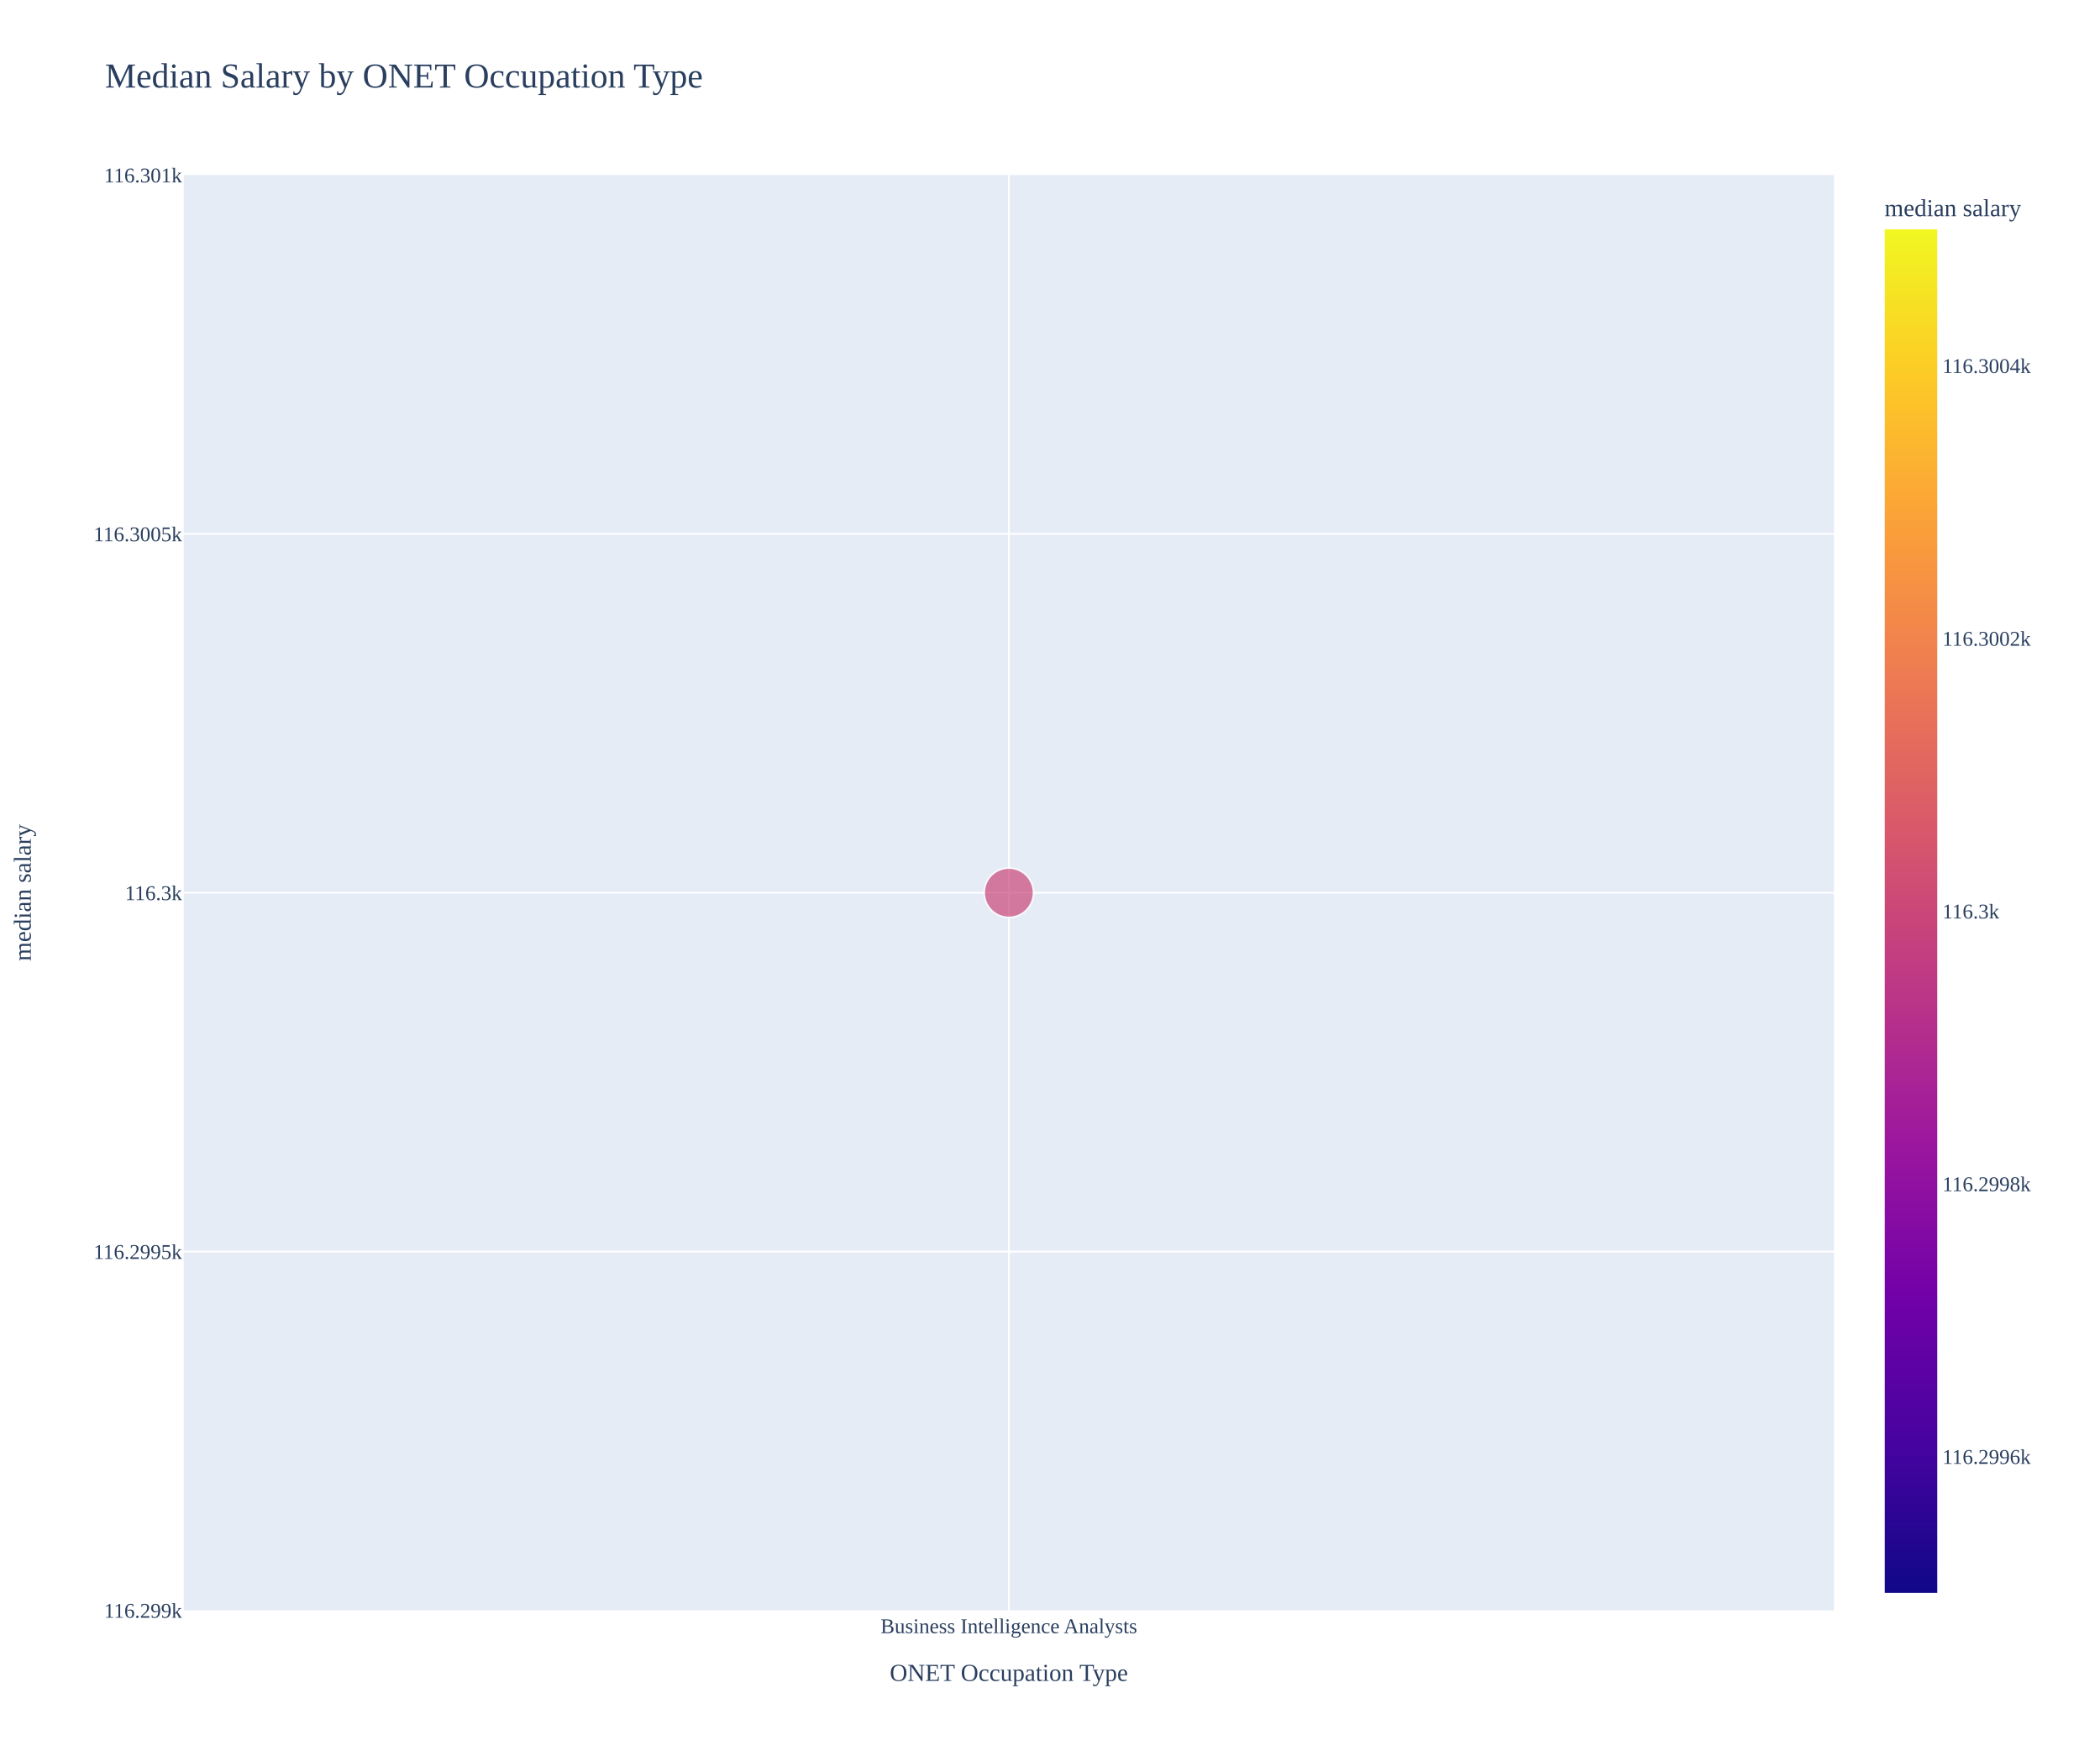
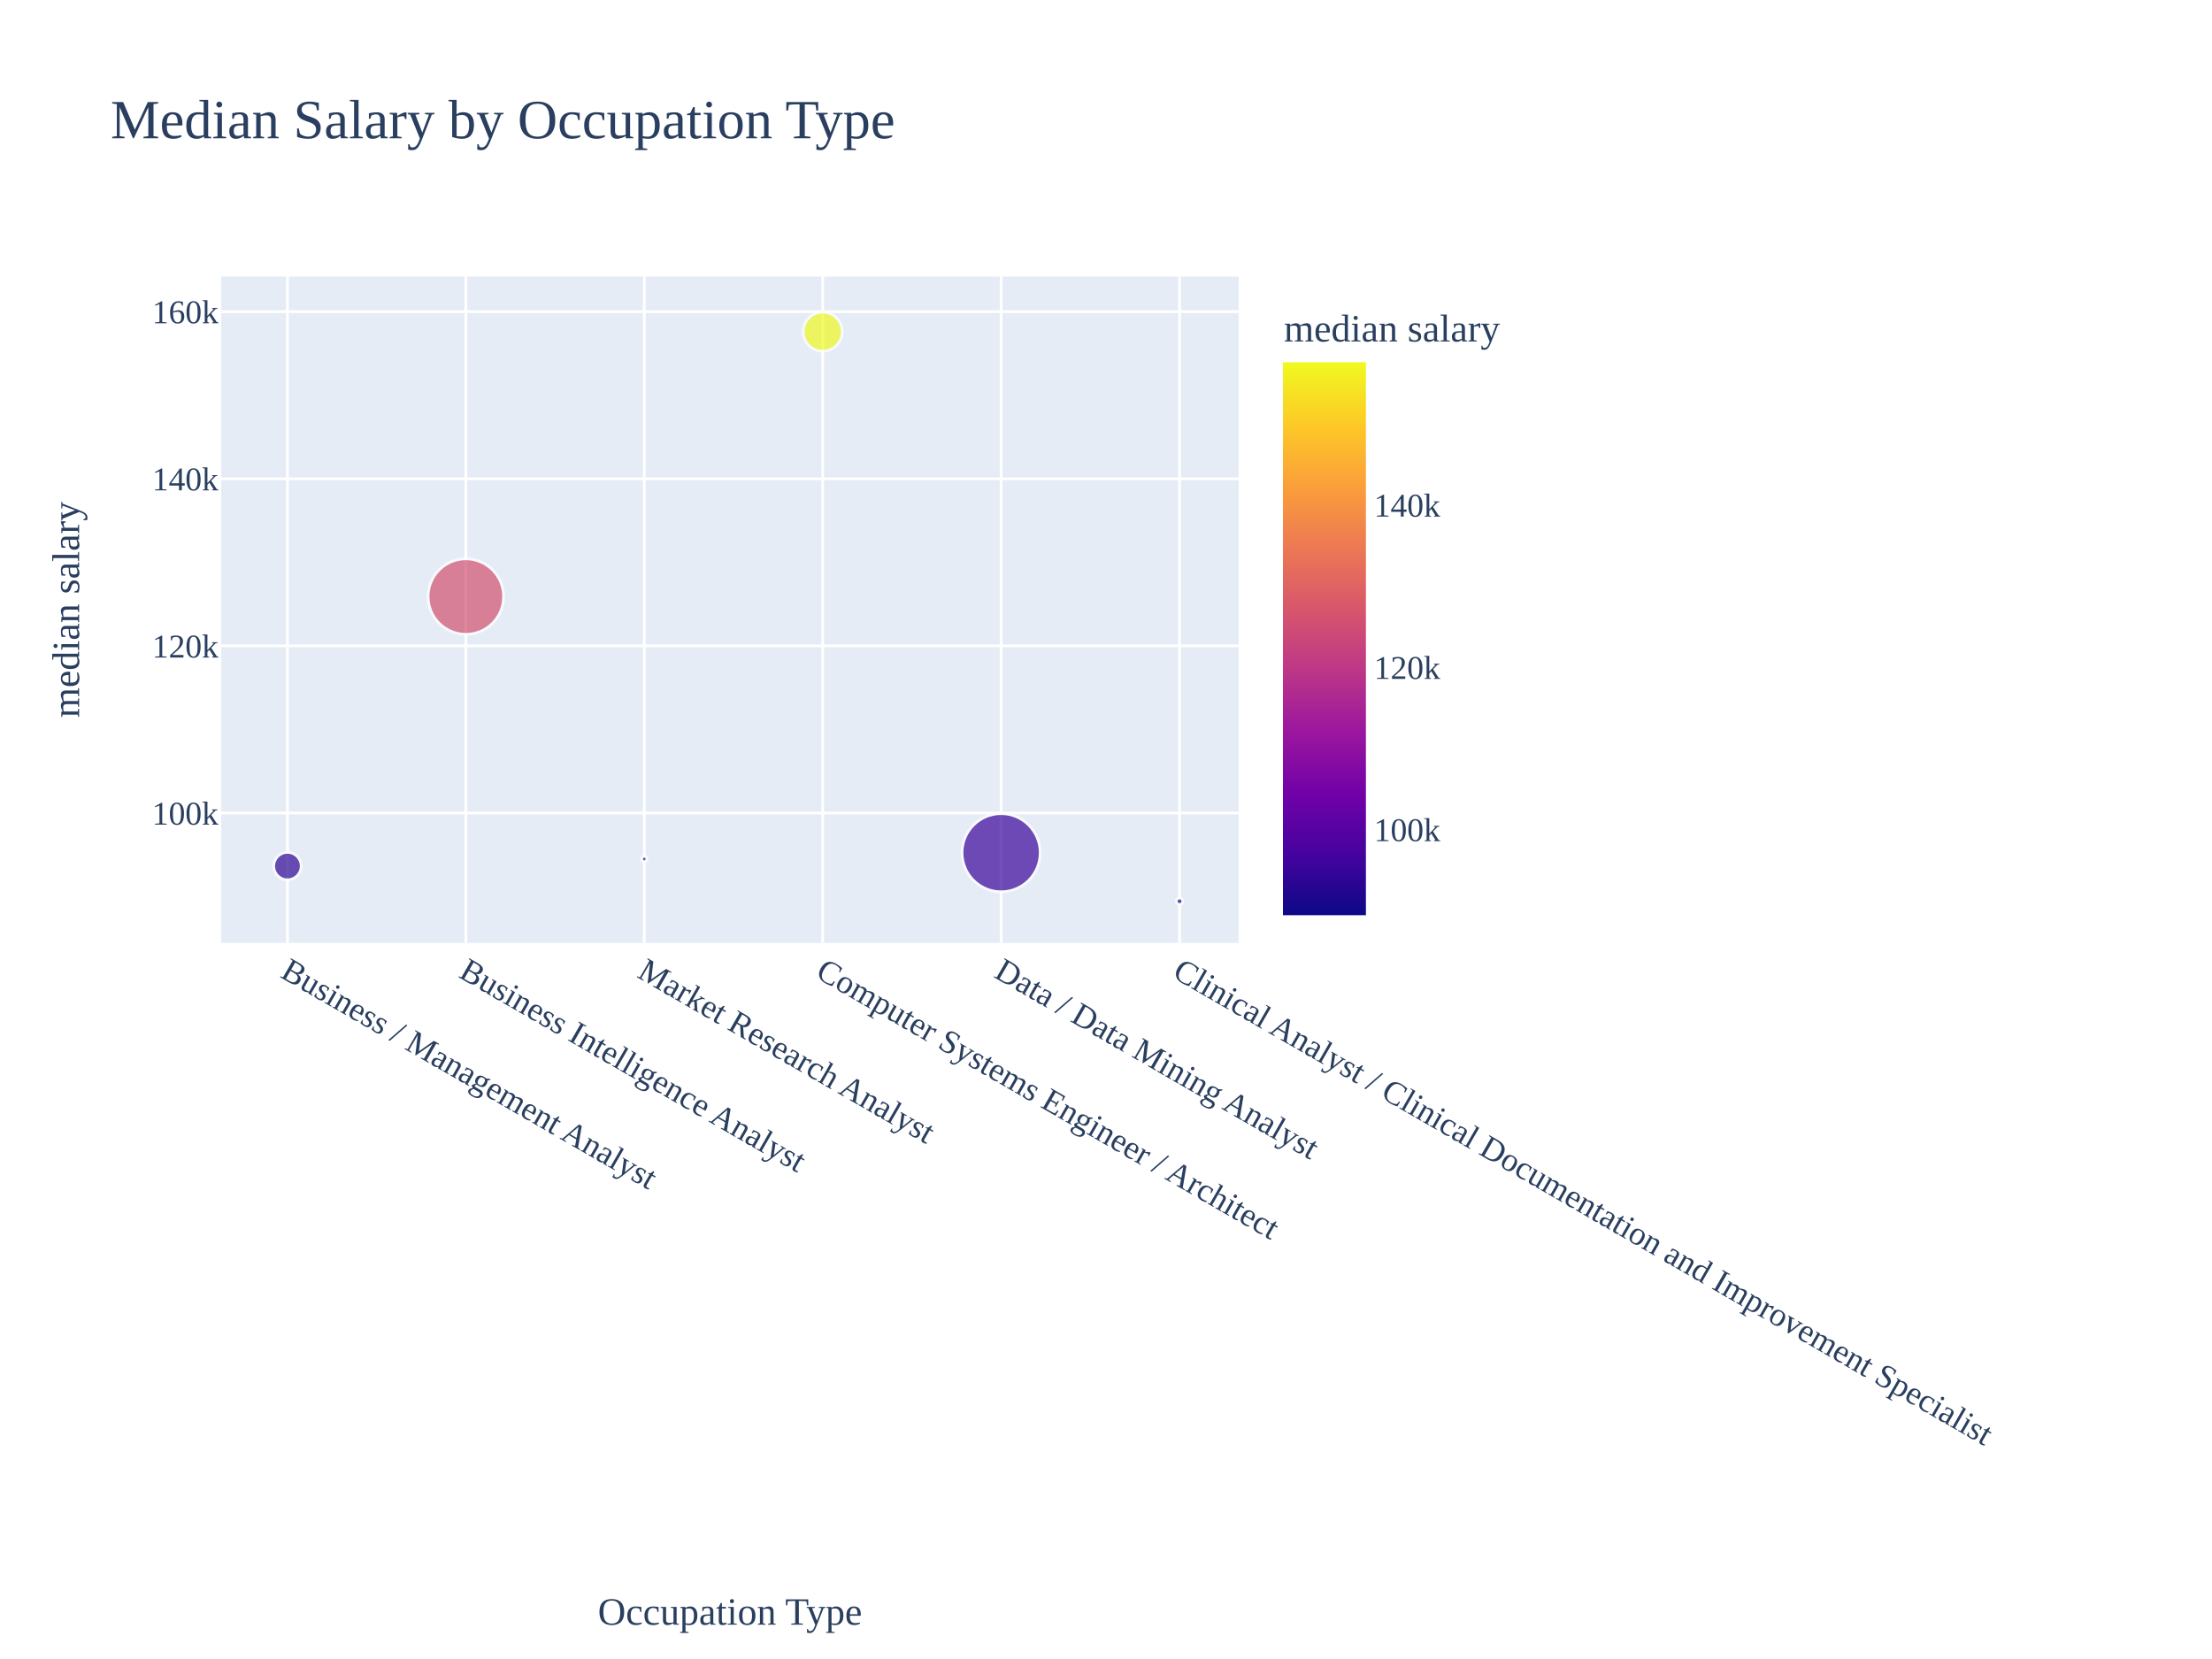
- <svg xmlns="http://www.w3.org/2000/svg" class="main-svg" width="1200" height="1000" style="" viewBox="0 0 1200 1000">
-   <rect x="0" y="0" width="1200" height="1000" style="fill: rgb(255, 255, 255); fill-opacity: 1;" />
-   <defs id="defs-61daa9">
+ <svg xmlns="http://www.w3.org/2000/svg" class="main-svg" width="800" height="600" style="" viewBox="0 0 800 600">
+   <rect x="0" y="0" width="800" height="600" style="fill: rgb(255, 255, 255); fill-opacity: 1;" />
+   <defs id="defs-e927df">
    <g class="clips">
-       <clipPath id="clip61daa9xyplot" class="plotclip">
-         <rect width="943" height="820" />
+       <clipPath id="clipe927dfxyplot" class="plotclip">
+         <rect width="368" height="241" />
      </clipPath>
-       <clipPath class="axesclip" id="clip61daa9x">
-         <rect x="105" y="0" width="943" height="1000" />
+       <clipPath class="axesclip" id="clipe927dfx">
+         <rect x="80" y="0" width="368" height="600" />
      </clipPath>
-       <clipPath class="axesclip" id="clip61daa9y">
-         <rect x="0" y="100" width="1200" height="820" />
+       <clipPath class="axesclip" id="clipe927dfy">
+         <rect x="0" y="100" width="800" height="241" />
      </clipPath>
-       <clipPath class="axesclip" id="clip61daa9xy">
-         <rect x="105" y="100" width="943" height="820" />
+       <clipPath class="axesclip" id="clipe927dfxy">
+         <rect x="80" y="100" width="368" height="241" />
      </clipPath>
    </g>
    <g class="gradients">
-       <linearGradient x1="0" y1="1" x2="0" y2="0" gradientUnits="objectBoundingBox" id="g61daa9-cbcoloraxis">
+       <linearGradient x1="0" y1="1" x2="0" y2="0" gradientUnits="objectBoundingBox" id="ge927df-cbcoloraxis">
        <stop offset="0%" stop-color="rgb(13, 8, 135)" stop-opacity="1" />
        <stop offset="11.111%" stop-color="rgb(70, 3, 159)" stop-opacity="1" />
        <stop offset="22.222%" stop-color="rgb(114, 1, 168)" stop-opacity="1" />
        <stop offset="33.333%" stop-color="rgb(156, 23, 158)" stop-opacity="1" />
        <stop offset="44.444%" stop-color="rgb(189, 55, 134)" stop-opacity="1" />
        <stop offset="55.556%" stop-color="rgb(216, 87, 107)" stop-opacity="1" />
        <stop offset="66.667%" stop-color="rgb(237, 121, 83)" stop-opacity="1" />
        <stop offset="77.778%" stop-color="rgb(251, 159, 58)" stop-opacity="1" />
        <stop offset="88.889%" stop-color="rgb(253, 202, 38)" stop-opacity="1" />
        <stop offset="100%" stop-color="rgb(240, 249, 33)" stop-opacity="1" />
      </linearGradient>
    </g>
    <g class="patterns" />
  </defs>
  <g class="bglayer">
-     <rect class="bg" x="105" y="100" width="943" height="820" style="fill: rgb(229, 236, 246); fill-opacity: 1; stroke-width: 0;" />
+     <rect class="bg" x="80" y="100" width="368" height="241" style="fill: rgb(229, 236, 246); fill-opacity: 1; stroke-width: 0;" />
  </g>
  <g class="layer-below">
    <g class="imagelayer" />
    <g class="shapelayer" />
  </g>
  <g class="cartesianlayer">
    <g class="subplot xy">
      <g class="layer-subplot">
        <g class="shapelayer" />
        <g class="imagelayer" />
      </g>
      <g class="minor-gridlayer">
        <g class="x" />
        <g class="y" />
      </g>
      <g class="gridlayer">
        <g class="x">
-           <path class="xgrid crisp" transform="translate(576.5,0)" d="M0,100v820" style="stroke: rgb(255, 255, 255); stroke-opacity: 1; stroke-width: 1px;" />
+           <path class="xgrid crisp" transform="translate(103.96,0)" d="M0,100v241" style="stroke: rgb(255, 255, 255); stroke-opacity: 1; stroke-width: 1px;" />
+           <path class="xgrid crisp" transform="translate(168.48,0)" d="M0,100v241" style="stroke: rgb(255, 255, 255); stroke-opacity: 1; stroke-width: 1px;" />
+           <path class="xgrid crisp" transform="translate(233.01,0)" d="M0,100v241" style="stroke: rgb(255, 255, 255); stroke-opacity: 1; stroke-width: 1px;" />
+           <path class="xgrid crisp" transform="translate(297.54,0)" d="M0,100v241" style="stroke: rgb(255, 255, 255); stroke-opacity: 1; stroke-width: 1px;" />
+           <path class="xgrid crisp" transform="translate(362.07,0)" d="M0,100v241" style="stroke: rgb(255, 255, 255); stroke-opacity: 1; stroke-width: 1px;" />
+           <path class="xgrid crisp" transform="translate(426.6,0)" d="M0,100v241" style="stroke: rgb(255, 255, 255); stroke-opacity: 1; stroke-width: 1px;" />
        </g>
        <g class="y">
-           <path class="ygrid crisp" transform="translate(0,715)" d="M105,0h943" style="stroke: rgb(255, 255, 255); stroke-opacity: 1; stroke-width: 1px;" />
-           <path class="ygrid crisp" transform="translate(0,510)" d="M105,0h943" style="stroke: rgb(255, 255, 255); stroke-opacity: 1; stroke-width: 1px;" />
-           <path class="ygrid crisp" transform="translate(0,305)" d="M105,0h943" style="stroke: rgb(255, 255, 255); stroke-opacity: 1; stroke-width: 1px;" />
+           <path class="ygrid crisp" transform="translate(0,294.04)" d="M80,0h368" style="stroke: rgb(255, 255, 255); stroke-opacity: 1; stroke-width: 1px;" />
+           <path class="ygrid crisp" transform="translate(0,233.59)" d="M80,0h368" style="stroke: rgb(255, 255, 255); stroke-opacity: 1; stroke-width: 1px;" />
+           <path class="ygrid crisp" transform="translate(0,173.15)" d="M80,0h368" style="stroke: rgb(255, 255, 255); stroke-opacity: 1; stroke-width: 1px;" />
+           <path class="ygrid crisp" transform="translate(0,112.7)" d="M80,0h368" style="stroke: rgb(255, 255, 255); stroke-opacity: 1; stroke-width: 1px;" />
        </g>
      </g>
      <g class="zerolinelayer" />
      <g class="layer-between">
        <g class="shapelayer" />
        <g class="imagelayer" />
      </g>
      <path class="xlines-below" />
      <path class="ylines-below" />
      <g class="overlines-below" />
      <g class="xaxislayer-below" />
      <g class="yaxislayer-below" />
      <g class="overaxes-below" />
      <g class="overplot">
-         <g class="xy" transform="translate(105,100)" clip-path="url(#clip61daa9xyplot)">
+         <g class="xy" transform="translate(80,100)" clip-path="url(#clipe927dfxyplot)">
          <g class="scatterlayer mlayer">
-             <g class="trace scatter trace2d6869" style="stroke-miterlimit: 2; opacity: 1;">
+             <g class="trace scatter tracec2e32d" style="stroke-miterlimit: 2; opacity: 1;">
              <g class="fills" />
              <g class="errorbars" />
              <g class="lines" />
              <g class="points">
-                 <path class="point" transform="translate(471.5,410)" d="M14.14,0A14.14,14.14 0 1,1 0,-14.14A14.14,14.14 0 0,1 14.14,0Z" style="opacity: 0.7; stroke-width: 1px; fill: rgb(203, 71, 121); fill-opacity: 1; stroke: rgb(255, 255, 255); stroke-opacity: 1;" />
+                 <path class="point" transform="translate(23.96,213.23)" d="M4.97,0A4.97,4.97 0 1,1 0,-4.97A4.97,4.97 0 0,1 4.97,0Z" style="opacity: 0.7; stroke-width: 1px; fill: rgb(45, 5, 148); fill-opacity: 1; stroke: rgb(255, 255, 255); stroke-opacity: 1;" />
+                 <path class="point" transform="translate(88.48,115.76)" d="M13.66,0A13.66,13.66 0 1,1 0,-13.66A13.66,13.66 0 0,1 13.66,0Z" style="opacity: 0.7; stroke-width: 1px; fill: rgb(211, 81, 112); fill-opacity: 1; stroke: rgb(255, 255, 255); stroke-opacity: 1;" />
+                 <path class="point" transform="translate(153.01,210.66)" d="M0.99,0A0.99,0.99 0 1,1 0,-0.99A0.99,0.99 0 0,1 0.99,0Z" style="opacity: 0.7; stroke-width: 1px; fill: rgb(51, 5, 151); fill-opacity: 1; stroke: rgb(255, 255, 255); stroke-opacity: 1;" />
+                 <path class="point" transform="translate(217.54,19.96)" d="M7.07,0A7.07,7.07 0 1,1 0,-7.07A7.07,7.07 0 0,1 7.07,0Z" style="opacity: 0.7; stroke-width: 1px; fill: rgb(240, 249, 33); fill-opacity: 1; stroke: rgb(255, 255, 255); stroke-opacity: 1;" />
+                 <path class="point" transform="translate(282.07,208.39)" d="M14.14,0A14.14,14.14 0 1,1 0,-14.14A14.14,14.14 0 0,1 14.14,0Z" style="opacity: 0.7; stroke-width: 1px; fill: rgb(57, 4, 153); fill-opacity: 1; stroke: rgb(255, 255, 255); stroke-opacity: 1;" />
+                 <path class="point" transform="translate(346.6,225.95)" d="M1.19,0A1.19,1.19 0 1,1 0,-1.19A1.19,1.19 0 0,1 1.19,0Z" style="opacity: 0.7; stroke-width: 1px; fill: rgb(13, 8, 135); fill-opacity: 1; stroke: rgb(255, 255, 255); stroke-opacity: 1;" />
              </g>
              <g class="text" />
            </g>
          </g>
        </g>
      </g>
      <path class="xlines-above crisp" d="M0,0" style="fill: none;" />
      <path class="ylines-above crisp" d="M0,0" style="fill: none;" />
      <g class="overlines-above" />
      <g class="xaxislayer-above">
        <g class="xtick">
-           <text text-anchor="middle" x="0" y="933" transform="translate(576.5,0)" style="font-family: 'Times New Roman'; font-size: 12px; fill: rgb(42, 63, 95); fill-opacity: 1; white-space: pre; opacity: 1;">Business Intelligence Analysts</text>
+           <text text-anchor="start" x="0" y="354" transform="translate(103.96,0) rotate(30,0,348)" style="font-family: 'Times New Roman'; font-size: 12px; fill: rgb(42, 63, 95); fill-opacity: 1; white-space: pre; opacity: 1;">Business / Management Analyst</text>
+         </g>
+         <g class="xtick">
+           <text text-anchor="start" x="0" y="354" transform="translate(168.48,0) rotate(30,0,348)" style="font-family: 'Times New Roman'; font-size: 12px; fill: rgb(42, 63, 95); fill-opacity: 1; white-space: pre; opacity: 1;">Business Intelligence Analyst</text>
+         </g>
+         <g class="xtick">
+           <text text-anchor="start" x="0" y="354" transform="translate(233.01,0) rotate(30,0,348)" style="font-family: 'Times New Roman'; font-size: 12px; fill: rgb(42, 63, 95); fill-opacity: 1; white-space: pre; opacity: 1;">Market Research Analyst</text>
+         </g>
+         <g class="xtick">
+           <text text-anchor="start" x="0" y="354" transform="translate(297.54,0) rotate(30,0,348)" style="font-family: 'Times New Roman'; font-size: 12px; fill: rgb(42, 63, 95); fill-opacity: 1; white-space: pre; opacity: 1;">Computer Systems Engineer / Architect</text>
+         </g>
+         <g class="xtick">
+           <text text-anchor="start" x="0" y="354" transform="translate(362.07,0) rotate(30,0,348)" style="font-family: 'Times New Roman'; font-size: 12px; fill: rgb(42, 63, 95); fill-opacity: 1; white-space: pre; opacity: 1;">Data / Data Mining Analyst</text>
+         </g>
+         <g class="xtick">
+           <text text-anchor="start" x="0" y="354" transform="translate(426.6,0) rotate(30,0,348)" style="font-family: 'Times New Roman'; font-size: 12px; fill: rgb(42, 63, 95); fill-opacity: 1; white-space: pre; opacity: 1;">Clinical Analyst / Clinical Documentation and Improvement Specialist</text>
        </g>
      </g>
      <g class="yaxislayer-above">
        <g class="ytick">
-           <text text-anchor="end" x="104" y="4.2" transform="translate(0,920)" style="font-family: 'Times New Roman'; font-size: 12px; fill: rgb(42, 63, 95); fill-opacity: 1; white-space: pre; opacity: 1;">116.299k</text>
+           <text text-anchor="end" x="79" y="4.2" transform="translate(0,294.04)" style="font-family: 'Times New Roman'; font-size: 12px; fill: rgb(42, 63, 95); fill-opacity: 1; white-space: pre; opacity: 1;">100k</text>
        </g>
        <g class="ytick">
-           <text text-anchor="end" x="104" y="4.2" style="font-family: 'Times New Roman'; font-size: 12px; fill: rgb(42, 63, 95); fill-opacity: 1; white-space: pre; opacity: 1;" transform="translate(0,715)">116.2995k</text>
+           <text text-anchor="end" x="79" y="4.2" style="font-family: 'Times New Roman'; font-size: 12px; fill: rgb(42, 63, 95); fill-opacity: 1; white-space: pre; opacity: 1;" transform="translate(0,233.59)">120k</text>
        </g>
        <g class="ytick">
-           <text text-anchor="end" x="104" y="4.2" style="font-family: 'Times New Roman'; font-size: 12px; fill: rgb(42, 63, 95); fill-opacity: 1; white-space: pre; opacity: 1;" transform="translate(0,510)">116.3k</text>
+           <text text-anchor="end" x="79" y="4.2" style="font-family: 'Times New Roman'; font-size: 12px; fill: rgb(42, 63, 95); fill-opacity: 1; white-space: pre; opacity: 1;" transform="translate(0,173.15)">140k</text>
        </g>
        <g class="ytick">
-           <text text-anchor="end" x="104" y="4.2" style="font-family: 'Times New Roman'; font-size: 12px; fill: rgb(42, 63, 95); fill-opacity: 1; white-space: pre; opacity: 1;" transform="translate(0,305)">116.3005k</text>
-         </g>
-         <g class="ytick">
-           <text text-anchor="end" x="104" y="4.2" style="font-family: 'Times New Roman'; font-size: 12px; fill: rgb(42, 63, 95); fill-opacity: 1; white-space: pre; opacity: 1;" transform="translate(0,100)">116.301k</text>
+           <text text-anchor="end" x="79" y="4.2" style="font-family: 'Times New Roman'; font-size: 12px; fill: rgb(42, 63, 95); fill-opacity: 1; white-space: pre; opacity: 1;" transform="translate(0,112.7)">160k</text>
        </g>
      </g>
      <g class="overaxes-above" />
    </g>
  </g>
  <g class="polarlayer" />
  <g class="smithlayer" />
  <g class="ternarylayer" />
  <g class="geolayer" />
  <g class="funnelarealayer" />
  <g class="pielayer" />
  <g class="iciclelayer" />
  <g class="treemaplayer" />
  <g class="sunburstlayer" />
  <g class="glimages" />
-   <defs id="topdefs-61daa9">
+   <defs id="topdefs-e927df">
    <g class="clips" />
  </defs>
  <g class="layer-above">
    <g class="imagelayer" />
    <g class="shapelayer" />
  </g>
  <g class="infolayer">
-     <g class="cbcoloraxis colorbar" transform="translate(105,100)">
-       <rect class="cbbg" x="962" y="0" width="120.875" height="820" style="fill: rgb(0, 0, 0); fill-opacity: 0; stroke: rgb(68, 68, 68); stroke-opacity: 1; stroke-width: 0;" />
+     <g class="cbcoloraxis colorbar" transform="translate(80,100)">
+       <rect class="cbbg" x="374" y="0" width="121.344" height="241" style="fill: rgb(0, 0, 0); fill-opacity: 0; stroke: rgb(68, 68, 68); stroke-opacity: 1; stroke-width: 0;" />
      <g class="cbfills" transform="translate(0,31)">
-         <rect class="cbfill gradient_filled" style="fill: url('#g61daa9-cbcoloraxis');" x="972" y="0" width="30" height="779" />
+         <rect class="cbfill gradient_filled" style="fill: url('#ge927df-cbcoloraxis');" x="384" y="0" width="30" height="200" />
      </g>
      <g class="cblines" transform="translate(0,31)" />
      <g class="cbaxis crisp" transform="translate(0,-100)">
        <g class="ycbcoloraxistick">
-           <text text-anchor="start" x="1004.9" y="4.2" transform="translate(0,832.1)" style="font-family: 'Times New Roman'; font-size: 12px; fill: rgb(42, 63, 95); fill-opacity: 1; white-space: pre; opacity: 1;">116.2996k</text>
+           <text text-anchor="start" x="416.9" y="4.2" transform="translate(0,300.01)" style="font-family: 'Times New Roman'; font-size: 12px; fill: rgb(42, 63, 95); fill-opacity: 1; white-space: pre; opacity: 1;">100k</text>
        </g>
        <g class="ycbcoloraxistick">
-           <text text-anchor="start" x="1004.9" y="4.2" style="font-family: 'Times New Roman'; font-size: 12px; fill: rgb(42, 63, 95); fill-opacity: 1; white-space: pre; opacity: 1;" transform="translate(0,676.3)">116.2998k</text>
+           <text text-anchor="start" x="416.9" y="4.2" style="font-family: 'Times New Roman'; font-size: 12px; fill: rgb(42, 63, 95); fill-opacity: 1; white-space: pre; opacity: 1;" transform="translate(0,241.33)">120k</text>
        </g>
        <g class="ycbcoloraxistick">
-           <text text-anchor="start" x="1004.9" y="4.2" style="font-family: 'Times New Roman'; font-size: 12px; fill: rgb(42, 63, 95); fill-opacity: 1; white-space: pre; opacity: 1;" transform="translate(0,520.5)">116.3k</text>
-         </g>
-         <g class="ycbcoloraxistick">
-           <text text-anchor="start" x="1004.9" y="4.2" style="font-family: 'Times New Roman'; font-size: 12px; fill: rgb(42, 63, 95); fill-opacity: 1; white-space: pre; opacity: 1;" transform="translate(0,364.7)">116.3002k</text>
-         </g>
-         <g class="ycbcoloraxistick">
-           <text text-anchor="start" x="1004.9" y="4.2" style="font-family: 'Times New Roman'; font-size: 12px; fill: rgb(42, 63, 95); fill-opacity: 1; white-space: pre; opacity: 1;" transform="translate(0,208.9)">116.3004k</text>
+           <text text-anchor="start" x="416.9" y="4.2" style="font-family: 'Times New Roman'; font-size: 12px; fill: rgb(42, 63, 95); fill-opacity: 1; white-space: pre; opacity: 1;" transform="translate(0,182.64)">140k</text>
        </g>
      </g>
-       <g class="cbtitleunshift" transform="translate(-105,-100)">
+       <g class="cbtitleunshift" transform="translate(-80,-100)">
        <g class="cbtitle" transform="">
-           <text class="ycbcoloraxistitle" x="1076.86" y="123.5" text-anchor="start" style="opacity: 1; font-family: 'Times New Roman'; font-size: 14px; fill: rgb(42, 63, 95); fill-opacity: 1; white-space: pre;">median salary</text>
+           <text class="ycbcoloraxistitle" x="464.34" y="123.5" text-anchor="start" style="opacity: 1; font-family: 'Times New Roman'; font-size: 14px; fill: rgb(42, 63, 95); fill-opacity: 1; white-space: pre;">median salary</text>
        </g>
      </g>
-       <rect class="cboutline" x="972" y="31" width="30" height="779" style="stroke: rgb(68, 68, 68); stroke-opacity: 1; fill: none; stroke-width: 0;" />
+       <rect class="cboutline" x="384" y="31" width="30" height="200" style="stroke: rgb(68, 68, 68); stroke-opacity: 1; fill: none; stroke-width: 0;" />
    </g>
    <g class="g-gtitle">
-       <text class="gtitle" x="60" y="50" text-anchor="start" dy="0em" style="opacity: 1; font-family: 'Times New Roman'; font-size: 20px; fill: rgb(42, 63, 95); fill-opacity: 1; white-space: pre;">Median Salary by ONET Occupation Type</text>
+       <text class="gtitle" x="40" y="50" text-anchor="start" dy="0em" style="opacity: 1; font-family: 'Times New Roman'; font-size: 20px; fill: rgb(42, 63, 95); fill-opacity: 1; white-space: pre;">Median Salary by Occupation Type</text>
    </g>
    <g class="g-xtitle">
-       <text class="xtitle" x="576.5" y="960.3" text-anchor="middle" style="opacity: 1; font-family: 'Times New Roman'; font-size: 14px; fill: rgb(42, 63, 95); fill-opacity: 1; white-space: pre;">ONET Occupation Type</text>
+       <text class="xtitle" x="264" y="587.594" text-anchor="middle" style="opacity: 1; font-family: 'Times New Roman'; font-size: 14px; fill: rgb(42, 63, 95); fill-opacity: 1; white-space: pre;">Occupation Type</text>
    </g>
    <g class="g-ytitle">
-       <text class="ytitle" transform="rotate(-90,17.6,510)" x="17.6" y="510" text-anchor="middle" style="opacity: 1; font-family: 'Times New Roman'; font-size: 14px; fill: rgb(42, 63, 95); fill-opacity: 1; white-space: pre;">median salary</text>
+       <text class="ytitle" transform="rotate(-90,28.6,220.5)" x="28.6" y="220.5" text-anchor="middle" style="opacity: 1; font-family: 'Times New Roman'; font-size: 14px; fill: rgb(42, 63, 95); fill-opacity: 1; white-space: pre;">median salary</text>
    </g>
  </g>
</svg>
